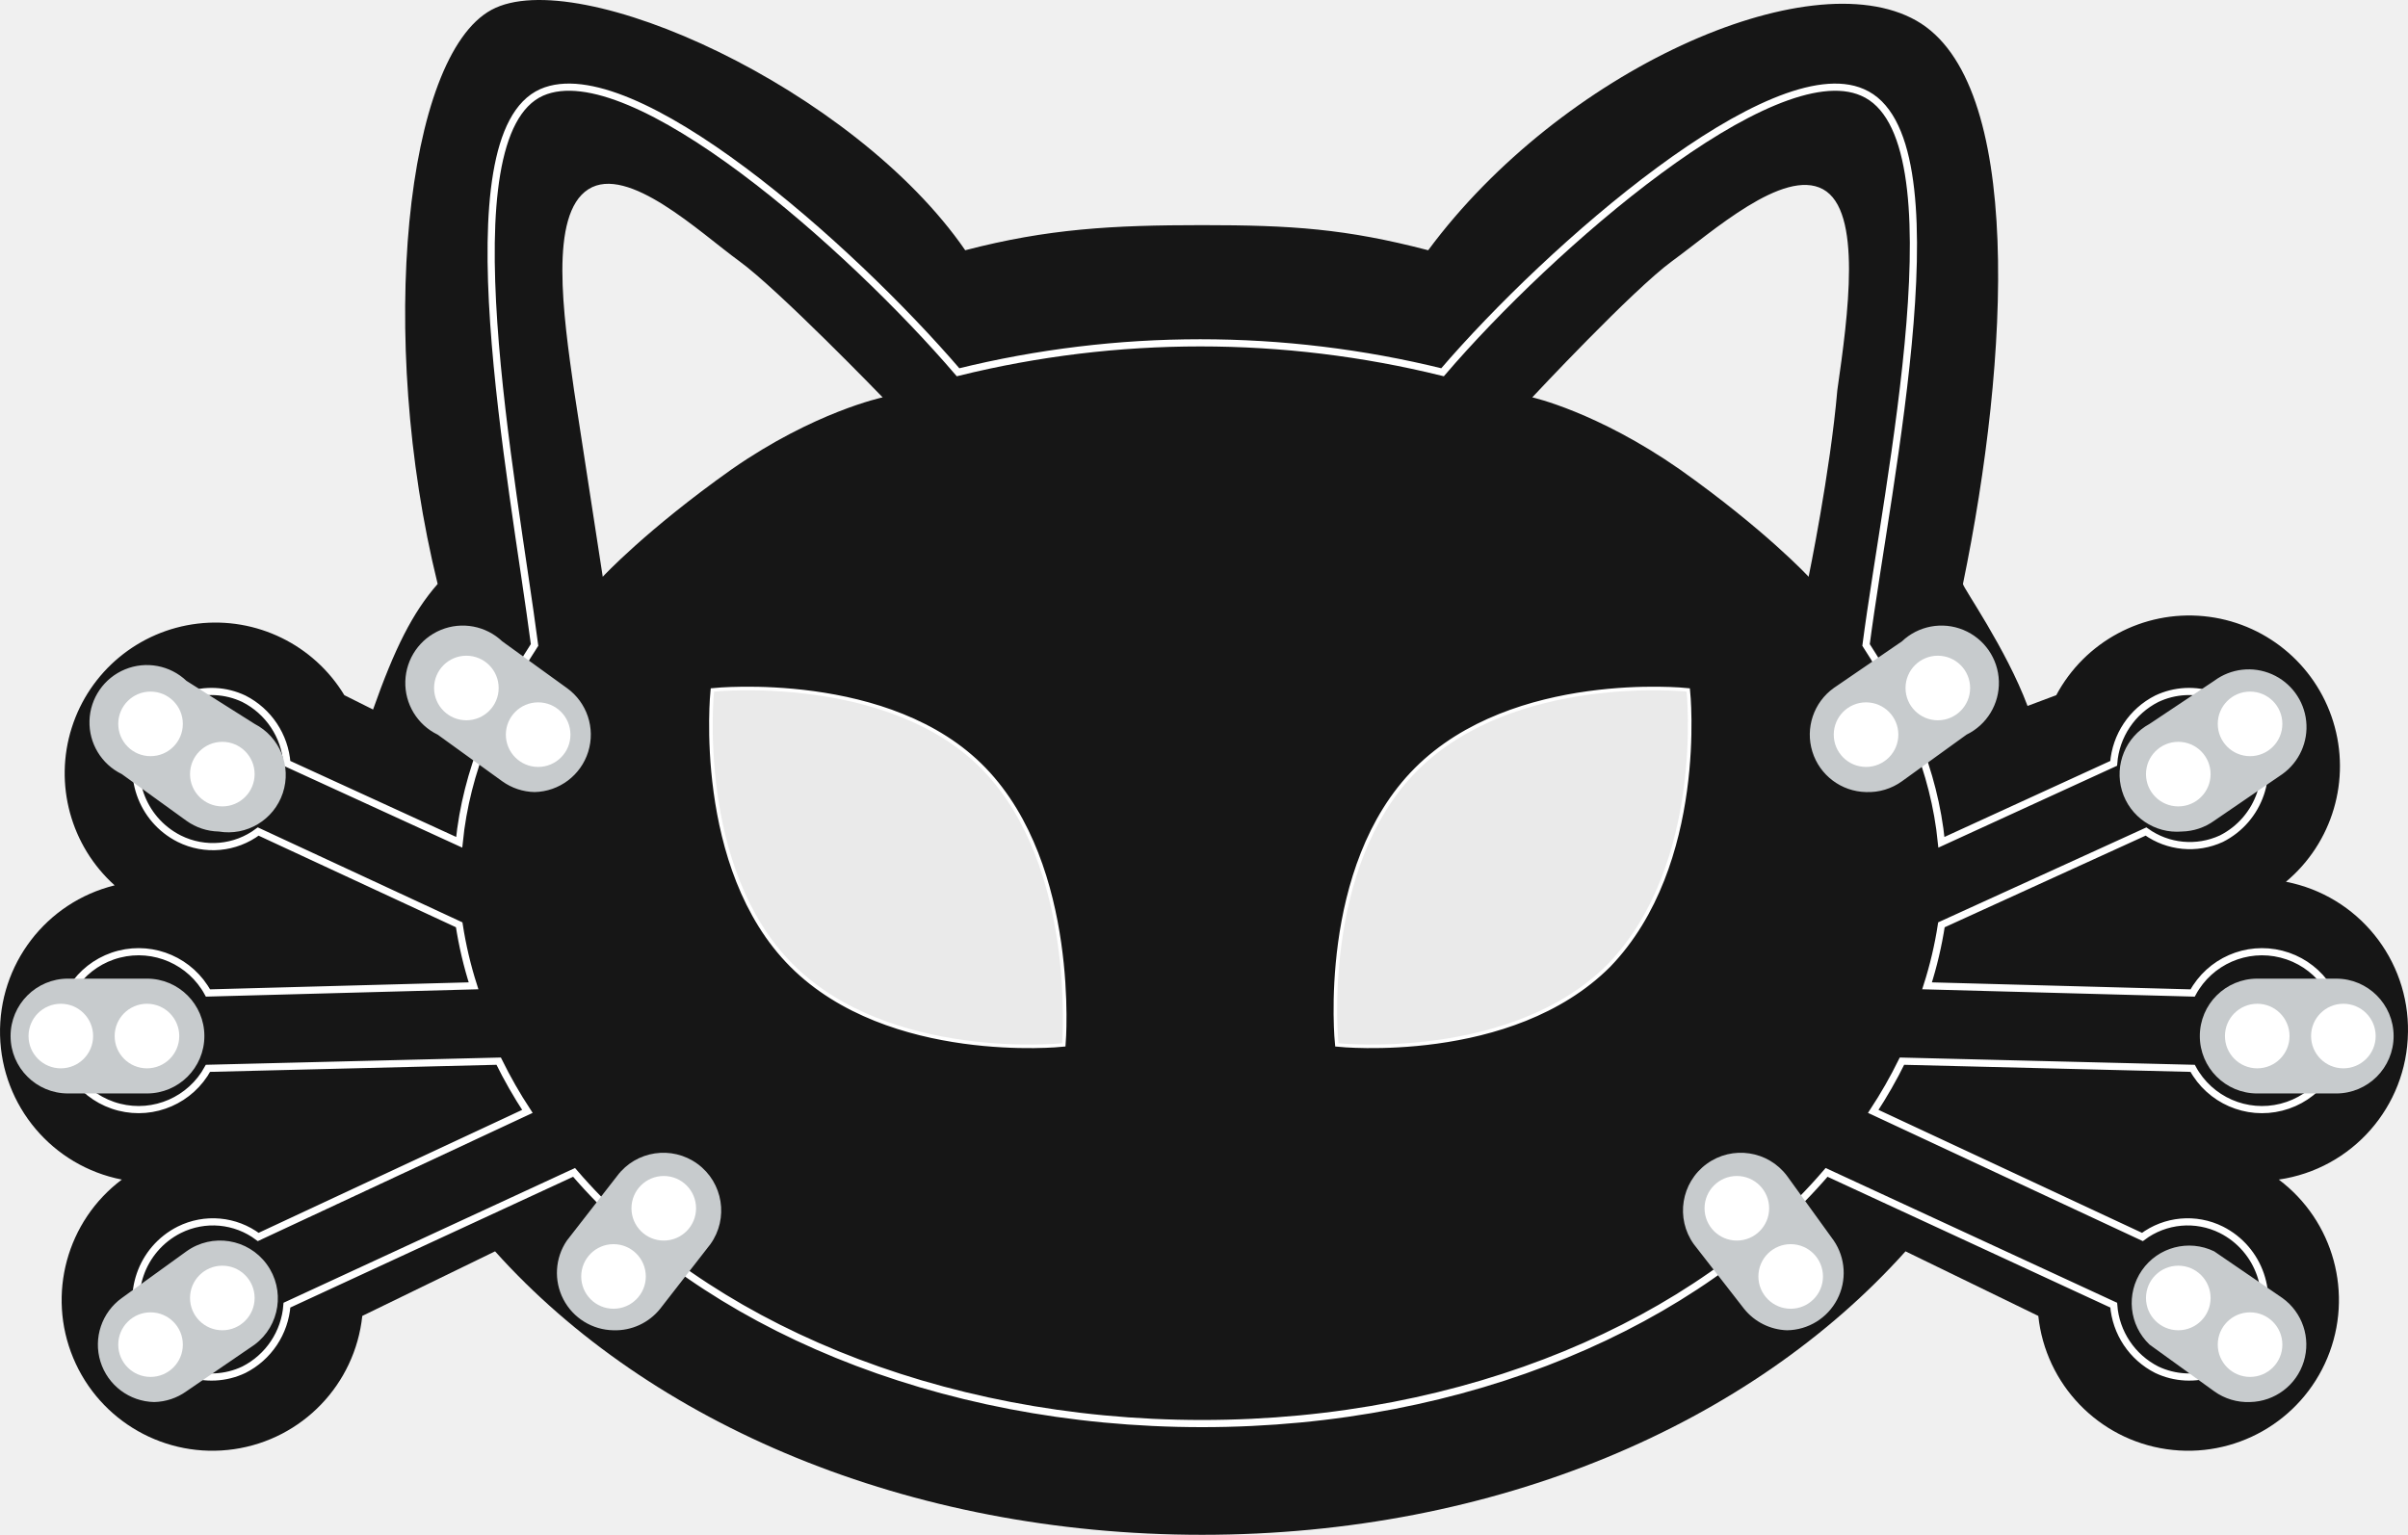
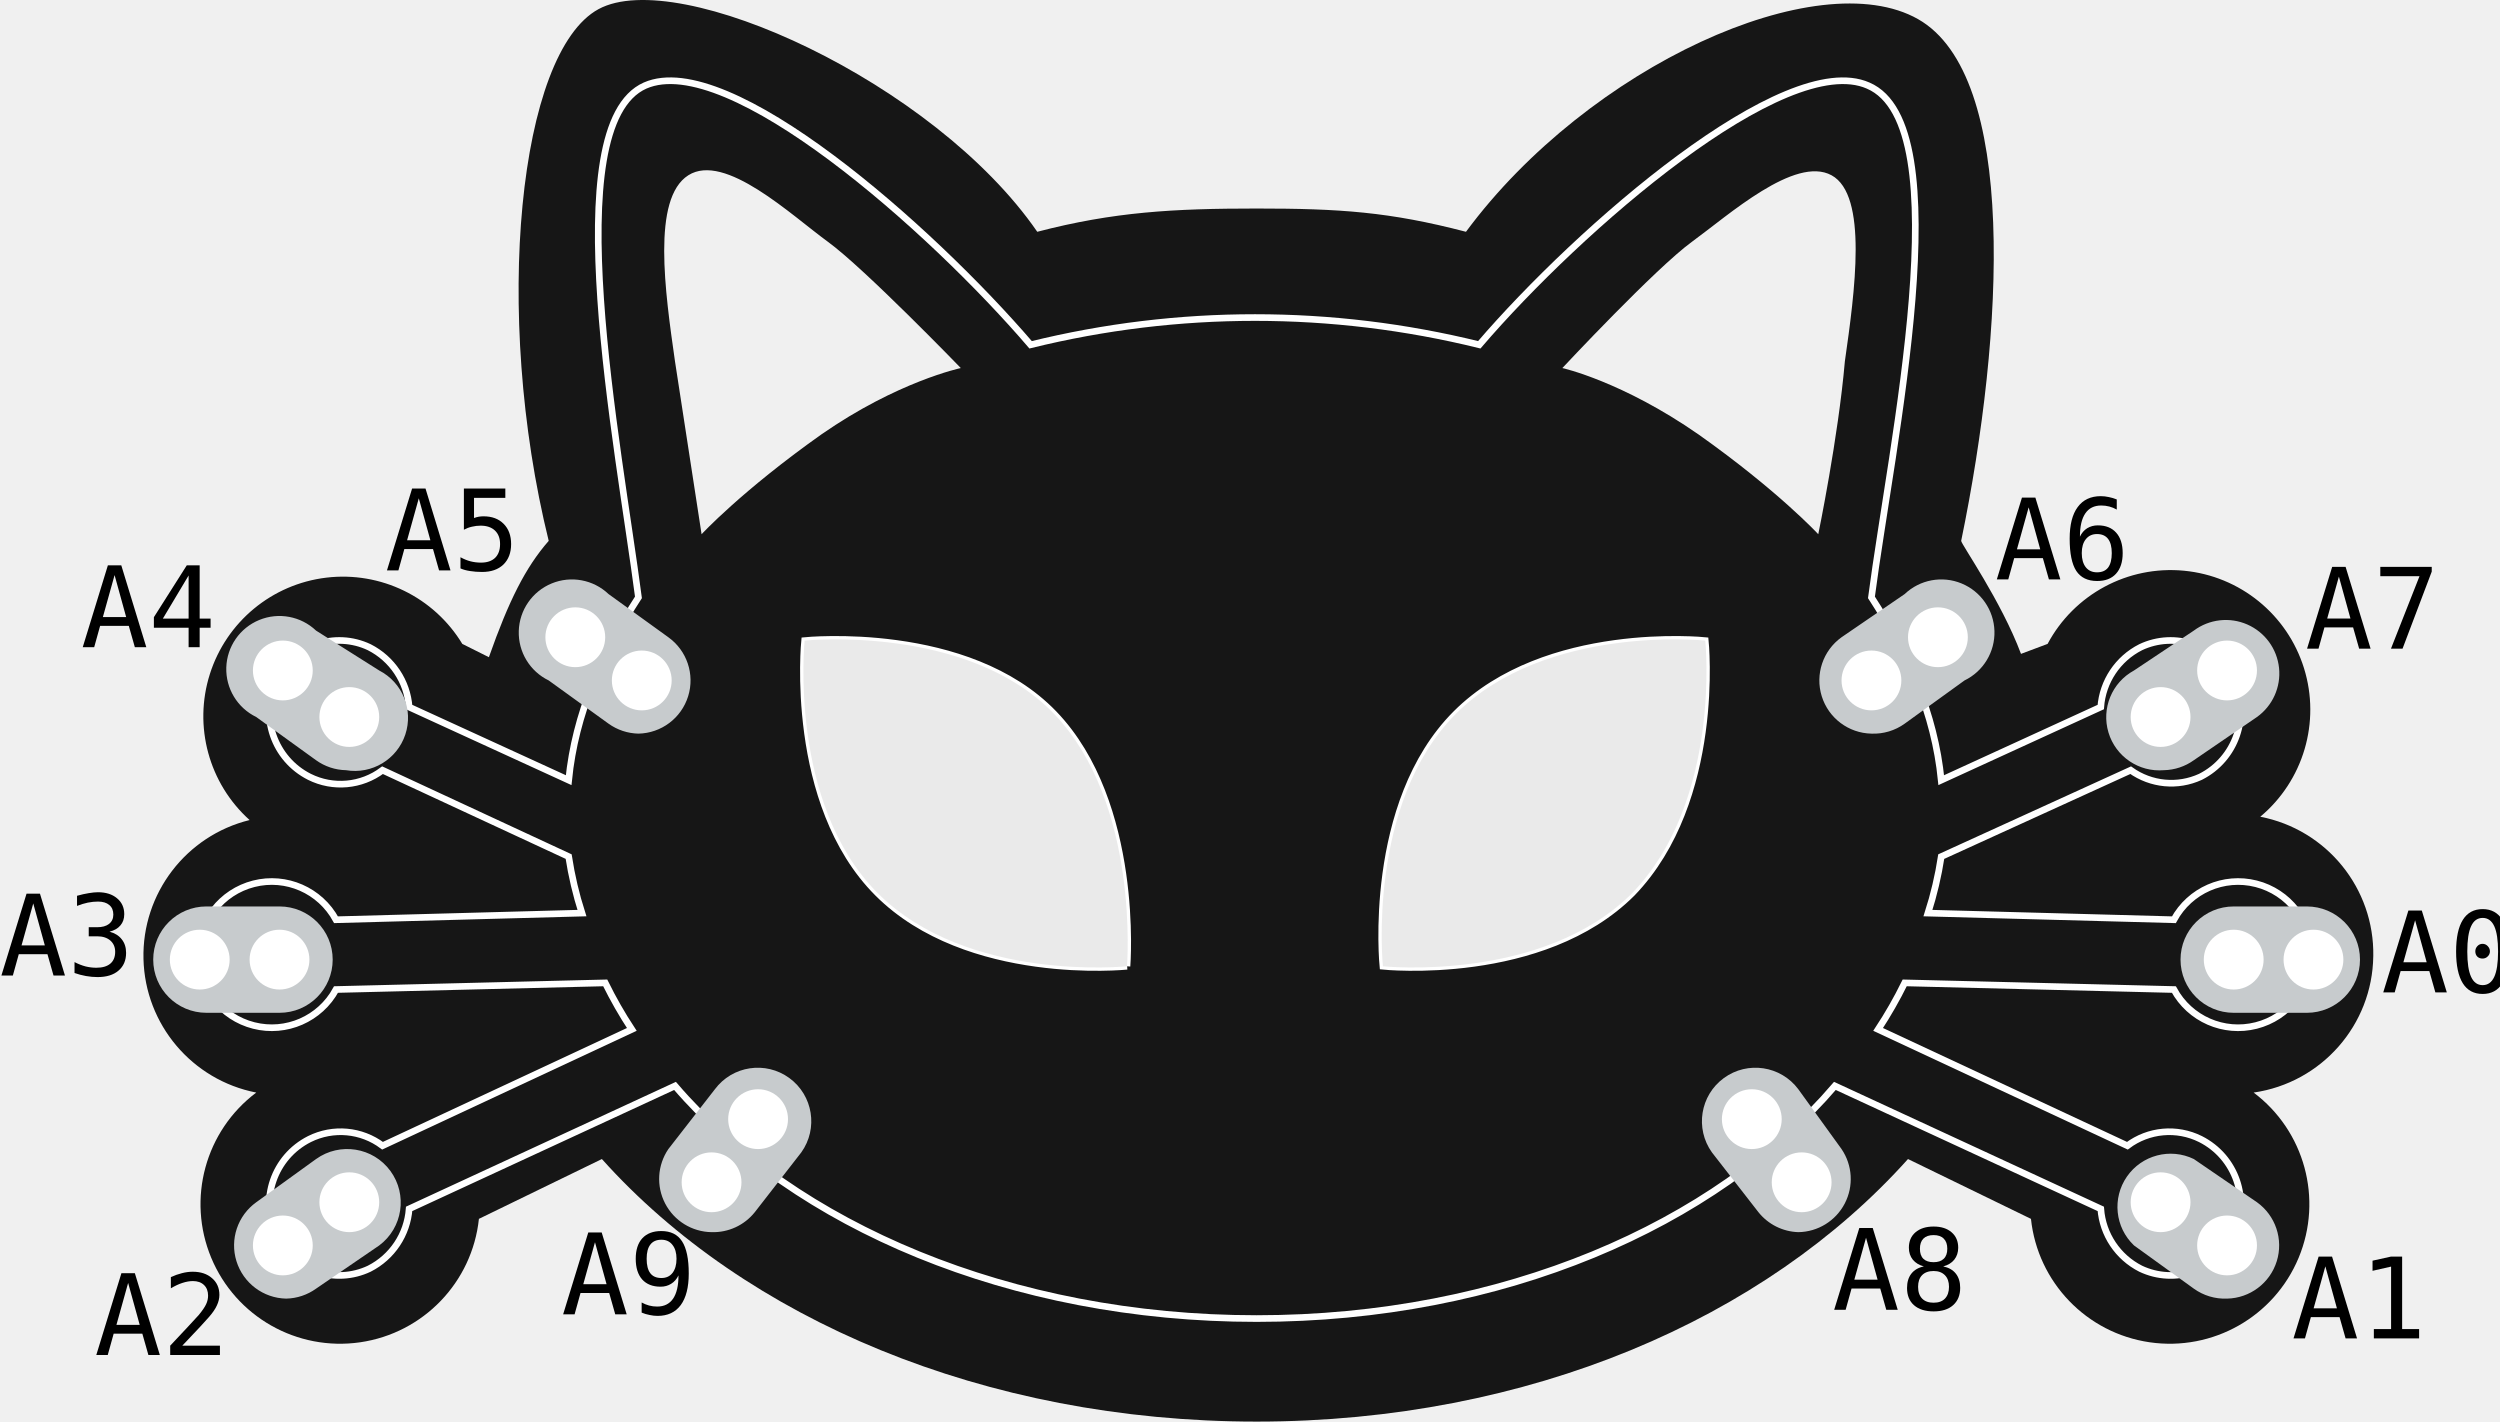
- <svg xmlns="http://www.w3.org/2000/svg" id="Layer_1" data-name="Layer 1" viewBox="0 0 264.85 168.846" version="1.1" width="264.85" height="168.846">
+ <svg xmlns="http://www.w3.org/2000/svg" id="Layer_1" data-name="Layer 1" viewBox="0 0 296.932 168.846" version="1.1" width="296.932" height="168.846">
  <defs id="defs4487">
    <style id="style4485">.cls-3{fill:#eaeaea}.cls-4{fill:#c7cbcd}.cls-5{fill:#fff}</style>
  </defs>
-   <path d="M 264.847,113.583 A 16.579,16.579 0 0 0 251.426,97.004 16.579,16.579 0 1 0 226.163,76.478 l -3.158,1.184 c -2.368,-6.316 -7.105,-13.026 -7.105,-13.421 5.132,-24.868 6.711,-55.263 -5.132,-61.974 -11.842,-6.711 -39.079,5.526 -53.684,25.263 -9.079,-2.368 -15,-2.763 -24.868,-2.763 -9.868,0 -16.974,0.395 -26.053,2.763 C 93.926,9.767 63.532,-4.049 54.058,1.083 c -9.474,5.132 -12.632,35.921 -5.921,63.158 -2.763,3.158 -4.737,7.105 -7.105,13.816 l -3.158,-1.579 a 16.579,16.579 0 1 0 -25.263,20.921 16.579,16.579 0 0 0 0.789,32.368 16.579,16.579 0 1 0 26.447,15 l 14.605,-7.105 c 16.974,18.947 45.395,31.184 77.763,31.184 32.368,0 60.395,-12.237 77.368,-31.184 l 14.605,7.105 a 16.579,16.579 0 1 0 26.447,-15 16.579,16.579 0 0 0 14.21,-16.184 z M 80.505,51.609 c -9.474,6.711 -14.211,11.842 -14.211,11.842 l -3.158,-20.526 c -1.184,-8.289 -2.763,-19.342 1.579,-22.105 4.342,-2.763 12.237,4.737 16.579,7.895 4.342,3.158 15.789,15 15.789,15 0,0 -7.5,1.579 -16.579,7.895 z m 121.579,-8.684 c -0.789,9.079 -3.158,20.526 -3.158,20.526 0,0 -4.737,-5.132 -14.211,-11.842 -9.079,-6.316 -16.184,-7.895 -16.184,-7.895 0,0 11.053,-11.842 15.395,-15 4.342,-3.158 12.237,-10.263 16.579,-7.895 4.342,2.368 2.763,13.816 1.579,22.105 z" id="path4489" style="fill:#161616;stroke-width:0.395" />
-   <path stroke-miterlimit="10" d="m 241.163,117.53 a 8.684,8.684 0 1 0 0,-8.289 l -29.21,-0.789 a 43.816,43.816 0 0 0 1.579,-6.711 l 22.5,-10.263 a 8.289,8.289 0 0 0 8.289,0.789 8.684,8.684 0 0 0 3.947,-11.447 8.289,8.289 0 0 0 -11.053,-3.947 8.684,8.684 0 0 0 -4.737,7.105 l -18.947,8.684 c -0.789,-7.895 -3.947,-15 -8.289,-21.71 2.368,-18.158 10.658,-56.053 -0.395,-60.789 -9.868,-4.342 -34.342,16.974 -46.184,30.789 a 111.316,111.316 0 0 0 -53.289,0 C 93.532,27.136 69.453,5.82 59.584,10.162 c -10.658,4.737 -3.158,42.632 -0.789,60.789 -4.342,6.711 -7.5,13.816 -8.289,21.71 l -18.947,-8.684 a 8.684,8.684 0 0 0 -4.737,-7.105 8.289,8.289 0 0 0 -11.053,3.947 8.684,8.684 0 0 0 3.947,11.447 8.289,8.289 0 0 0 8.684,-0.789 l 22.105,10.263 a 43.816,43.816 0 0 0 1.579,6.711 l -29.21,0.789 a 8.684,8.684 0 1 0 0,8.289 l 31.974,-0.789 a 51.316,51.316 0 0 0 3.158,5.526 l -29.605,13.816 a 8.289,8.289 0 0 0 -8.684,-0.789 8.684,8.684 0 0 0 -3.947,11.447 8.289,8.289 0 0 0 11.053,3.947 8.684,8.684 0 0 0 4.737,-7.105 l 31.579,-14.605 c 14.211,16.579 39.868,27.632 69.079,27.632 29.21,0 54.474,-11.053 68.684,-27.632 l 31.579,14.605 a 8.684,8.684 0 0 0 4.737,7.105 8.289,8.289 0 0 0 11.053,-3.947 8.684,8.684 0 0 0 -3.947,-11.447 8.289,8.289 0 0 0 -8.684,0.789 l -29.605,-13.816 a 51.316,51.316 0 0 0 3.158,-5.526 z m 7.5,-7.105 a 3.158,3.158 0 1 1 -3.158,3.158 3.158,3.158 0 0 1 3.158,-3.158 z M 239.584,81.609 a 3.158,3.158 0 0 1 3.947,1.579 3.158,3.158 0 0 1 -1.579,3.947 3.158,3.158 0 0 1 -3.947,-1.579 3.158,3.158 0 0 1 1.579,-3.947 z m -213.552,3.947 a 3.158,3.158 0 0 1 -3.947,1.579 3.158,3.158 0 0 1 -1.579,-3.947 3.158,3.158 0 0 1 3.947,-1.579 3.158,3.158 0 0 1 1.579,3.947 z M 15.769,116.741 a 3.158,3.158 0 1 1 2.763,-3.158 3.158,3.158 0 0 1 -2.763,3.158 z m 8.684,28.816 a 3.158,3.158 0 0 1 -3.947,-1.184 3.158,3.158 0 0 1 1.579,-3.947 3.158,3.158 0 0 1 3.947,1.184 3.158,3.158 0 0 1 -1.579,3.947 z M 116.821,114.767 c 0,0 -18.947,1.974 -29.605,-8.684 C 76.558,95.425 78.532,76.083 78.532,76.083 c 0,0 19.342,-1.974 29.605,8.684 10.263,10.658 8.684,30 8.684,30 z m 60,-8.684 c -10.658,10.658 -29.605,8.684 -29.605,8.684 0,0 -1.974,-19.342 8.684,-30 10.658,-10.658 29.605,-8.684 29.605,-8.684 0,0 1.974,18.947 -8.684,30 z m 61.184,35.526 a 3.158,3.158 0 0 1 3.947,-1.184 3.158,3.158 0 0 1 1.579,3.947 3.158,3.158 0 0 1 -3.947,1.184 3.158,3.158 0 0 1 -1.579,-3.947 z" id="path4491" style="fill:none;stroke:#ffffff;stroke-width:0.789;stroke-miterlimit:10" />
-   <path d="m 116.821,114.767 c 0,0 -18.947,1.974 -29.605,-8.684 C 76.558,95.425 78.532,76.083 78.532,76.083 c 0,0 19.342,-1.974 29.605,8.684 10.263,10.658 8.684,30 8.684,30 z m 60,-8.684 c -10.658,10.658 -29.605,8.684 -29.605,8.684 0,0 -1.974,-19.342 8.684,-30 10.658,-10.658 29.605,-8.684 29.605,-8.684 0,0 1.974,18.947 -8.684,30 z" class="cls-3" id="path4493" style="fill:#eaeaea;stroke-width:0.395" />
-   <path d="m 247.479,154.241 a 6.316,6.316 0 0 1 -3.947,-1.184 l -7.105,-5.132 a 6.316,6.316 0 0 1 7.105,-10.263 l 7.5,5.132 a 6.316,6.316 0 0 1 -3.553,11.447 z m -50.921,-7.895 a 6.316,6.316 0 0 1 -4.737,-2.368 l -5.526,-7.105 a 6.356,6.356 0 0 1 10.263,-7.5 l 5.132,7.105 a 6.316,6.316 0 0 1 -5.132,9.868 z m 43.421,-54.868 a 6.316,6.316 0 0 1 -3.553,-11.842 l 7.105,-4.737 a 6.356,6.356 0 1 1 7.5,10.263 l -7.5,5.132 a 6.316,6.316 0 0 1 -3.553,1.184 z m -34.737,-4.342 a 6.316,6.316 0 0 1 -3.553,-11.447 l 7.5,-5.132 a 6.316,6.316 0 1 1 7.105,10.263 l -7.105,5.132 a 6.316,6.316 0 0 1 -3.947,1.184 z m 51.71,33.158 h -8.684 a 6.316,6.316 0 1 1 0,-12.632 h 8.684 a 6.316,6.316 0 0 1 0,12.632 z M 16.953,154.241 a 6.316,6.316 0 0 0 3.553,-1.184 l 7.5,-5.132 a 6.356,6.356 0 0 0 -7.5,-10.263 l -7.105,5.132 a 6.316,6.316 0 0 0 3.553,11.447 z m 50.526,-7.895 a 6.316,6.316 0 0 0 5.132,-2.368 l 5.526,-7.105 a 6.356,6.356 0 0 0 -10.263,-7.5 l -5.526,7.105 a 6.316,6.316 0 0 0 5.132,9.868 z M 24.058,91.478 a 6.316,6.316 0 0 0 3.947,-11.842 l -7.5,-4.737 a 6.316,6.316 0 1 0 -7.105,10.263 l 7.105,5.132 a 6.316,6.316 0 0 0 3.553,1.184 z m 34.737,-4.342 a 6.316,6.316 0 0 0 3.553,-11.447 l -7.105,-5.132 a 6.316,6.316 0 1 0 -7.105,10.263 l 7.105,5.132 a 6.316,6.316 0 0 0 3.553,1.184 z M 7.479,120.293 H 16.163 a 6.316,6.316 0 0 0 0,-12.632 H 7.479 a 6.316,6.316 0 1 0 0,12.632 z" class="cls-4" id="path4495" style="fill:#c7cbcd;stroke-width:0.395" />
-   <g id="A3" transform="matrix(0.3947363,0,0,0.3947363,-16.20499,-64.04852)">
+   <path d="M 281.882,113.583 A 16.579,16.579 0 0 0 268.461,97.004 16.579,16.579 0 1 0 243.198,76.478 l -3.158,1.184 c -2.368,-6.316 -7.105,-13.026 -7.105,-13.421 5.132,-24.868 6.711,-55.263 -5.132,-61.974 -11.842,-6.711 -39.079,5.526 -53.684,25.263 -9.079,-2.368 -15,-2.763 -24.868,-2.763 -9.868,0 -16.974,0.395 -26.053,2.763 C 110.961,9.767 80.567,-4.049 71.093,1.083 61.619,6.215 58.461,37.004 65.172,64.241 c -2.763,3.158 -4.737,7.105 -7.105,13.816 l -3.158,-1.579 a 16.579,16.579 0 1 0 -25.263,20.921 16.579,16.579 0 0 0 0.789,32.368 16.579,16.579 0 1 0 26.447,15 l 14.605,-7.105 c 16.974,18.947 45.395,31.184 77.763,31.184 32.368,0 60.395,-12.237 77.368,-31.184 l 14.605,7.105 a 16.579,16.579 0 1 0 26.447,-15 16.579,16.579 0 0 0 14.21,-16.184 z M 97.54,51.609 c -9.474,6.711 -14.211,11.842 -14.211,11.842 l -3.158,-20.526 c -1.184,-8.289 -2.763,-19.342 1.579,-22.105 4.342,-2.763 12.237,4.737 16.579,7.895 4.342,3.158 15.789,15 15.789,15 0,0 -7.5,1.579 -16.579,7.895 z m 121.579,-8.684 c -0.789,9.079 -3.158,20.526 -3.158,20.526 0,0 -4.737,-5.132 -14.211,-11.842 -9.079,-6.316 -16.184,-7.895 -16.184,-7.895 0,0 11.053,-11.842 15.395,-15 4.342,-3.158 12.237,-10.263 16.579,-7.895 4.342,2.368 2.763,13.816 1.579,22.105 z" id="path4489" style="fill:#161616;stroke-width:0.395" />
+   <path stroke-miterlimit="10" d="m 258.198,117.53 a 8.684,8.684 0 1 0 0,-8.289 l -29.21,-0.789 a 43.816,43.816 0 0 0 1.579,-6.711 l 22.5,-10.263 a 8.289,8.289 0 0 0 8.289,0.789 8.684,8.684 0 0 0 3.947,-11.447 8.289,8.289 0 0 0 -11.053,-3.947 8.684,8.684 0 0 0 -4.737,7.105 l -18.947,8.684 c -0.789,-7.895 -3.947,-15 -8.289,-21.71 2.368,-18.158 10.658,-56.053 -0.395,-60.789 -9.868,-4.342 -34.342,16.974 -46.184,30.789 a 111.316,111.316 0 0 0 -53.289,0 C 110.566,27.136 86.488,5.82 76.619,10.162 c -10.658,4.737 -3.158,42.632 -0.789,60.789 -4.342,6.711 -7.5,13.816 -8.289,21.71 l -18.947,-8.684 a 8.684,8.684 0 0 0 -4.737,-7.105 8.289,8.289 0 0 0 -11.053,3.947 8.684,8.684 0 0 0 3.947,11.447 8.289,8.289 0 0 0 8.684,-0.789 l 22.105,10.263 a 43.816,43.816 0 0 0 1.579,6.711 l -29.21,0.789 a 8.684,8.684 0 1 0 0,8.289 l 31.974,-0.789 a 51.316,51.316 0 0 0 3.158,5.526 l -29.605,13.816 a 8.289,8.289 0 0 0 -8.684,-0.789 8.684,8.684 0 0 0 -3.947,11.447 8.289,8.289 0 0 0 11.053,3.947 8.684,8.684 0 0 0 4.737,-7.105 l 31.579,-14.605 c 14.211,16.579 39.868,27.632 69.079,27.632 29.21,0 54.474,-11.053 68.684,-27.632 l 31.579,14.605 a 8.684,8.684 0 0 0 4.737,7.105 8.289,8.289 0 0 0 11.053,-3.947 8.684,8.684 0 0 0 -3.947,-11.447 8.289,8.289 0 0 0 -8.684,0.789 l -29.605,-13.816 a 51.316,51.316 0 0 0 3.158,-5.526 z m 7.5,-7.105 a 3.158,3.158 0 1 1 -3.158,3.158 3.158,3.158 0 0 1 3.158,-3.158 z m -9.079,-28.816 a 3.158,3.158 0 0 1 3.947,1.579 3.158,3.158 0 0 1 -1.579,3.947 3.158,3.158 0 0 1 -3.947,-1.579 3.158,3.158 0 0 1 1.579,-3.947 z m -213.552,3.947 a 3.158,3.158 0 0 1 -3.947,1.579 3.158,3.158 0 0 1 -1.579,-3.947 3.158,3.158 0 0 1 3.947,-1.579 3.158,3.158 0 0 1 1.579,3.947 z M 32.803,116.741 a 3.158,3.158 0 1 1 2.763,-3.158 3.158,3.158 0 0 1 -2.763,3.158 z m 8.684,28.816 a 3.158,3.158 0 0 1 -3.947,-1.184 3.158,3.158 0 0 1 1.579,-3.947 3.158,3.158 0 0 1 3.947,1.184 3.158,3.158 0 0 1 -1.579,3.947 z M 133.856,114.767 c 0,0 -18.947,1.974 -29.605,-8.684 C 93.593,95.425 95.566,76.083 95.566,76.083 c 0,0 19.342,-1.974 29.605,8.684 10.263,10.658 8.684,30 8.684,30 z m 60,-8.684 c -10.658,10.658 -29.605,8.684 -29.605,8.684 0,0 -1.974,-19.342 8.684,-30 10.658,-10.658 29.605,-8.684 29.605,-8.684 0,0 1.974,18.947 -8.684,30 z m 61.184,35.526 a 3.158,3.158 0 0 1 3.947,-1.184 3.158,3.158 0 0 1 1.579,3.947 3.158,3.158 0 0 1 -3.947,1.184 3.158,3.158 0 0 1 -1.579,-3.947 z" id="path4491" style="fill:none;stroke:#ffffff;stroke-width:0.789;stroke-miterlimit:10" />
+   <path d="m 133.856,114.767 c 0,0 -18.947,1.974 -29.605,-8.684 C 93.593,95.425 95.566,76.083 95.566,76.083 c 0,0 19.342,-1.974 29.605,8.684 10.263,10.658 8.684,30 8.684,30 z m 60,-8.684 c -10.658,10.658 -29.605,8.684 -29.605,8.684 0,0 -1.974,-19.342 8.684,-30 10.658,-10.658 29.605,-8.684 29.605,-8.684 0,0 1.974,18.947 -8.684,30 z" class="cls-3" id="path4493" style="fill:#eaeaea;stroke-width:0.395" />
+   <path d="m 264.514,154.241 a 6.316,6.316 0 0 1 -3.947,-1.184 l -7.105,-5.132 a 6.316,6.316 0 0 1 7.105,-10.263 l 7.5,5.132 a 6.316,6.316 0 0 1 -3.553,11.447 z m -50.921,-7.895 a 6.316,6.316 0 0 1 -4.737,-2.368 l -5.526,-7.105 a 6.356,6.356 0 0 1 10.263,-7.5 l 5.132,7.105 a 6.316,6.316 0 0 1 -5.132,9.868 z m 43.421,-54.868 a 6.316,6.316 0 0 1 -3.553,-11.842 l 7.105,-4.737 a 6.356,6.356 0 1 1 7.5,10.263 l -7.5,5.132 a 6.316,6.316 0 0 1 -3.553,1.184 z m -34.737,-4.342 a 6.316,6.316 0 0 1 -3.553,-11.447 l 7.5,-5.132 a 6.316,6.316 0 1 1 7.105,10.263 l -7.105,5.132 a 6.316,6.316 0 0 1 -3.947,1.184 z m 51.71,33.158 h -8.684 a 6.316,6.316 0 1 1 0,-12.632 h 8.684 a 6.316,6.316 0 0 1 0,12.632 z M 33.988,154.241 a 6.316,6.316 0 0 0 3.553,-1.184 l 7.5,-5.132 a 6.356,6.356 0 0 0 -7.5,-10.263 l -7.105,5.132 a 6.316,6.316 0 0 0 3.553,11.447 z m 50.526,-7.895 a 6.316,6.316 0 0 0 5.132,-2.368 l 5.526,-7.105 a 6.356,6.356 0 0 0 -10.263,-7.5 l -5.526,7.105 a 6.316,6.316 0 0 0 5.132,9.868 z M 41.093,91.478 a 6.316,6.316 0 0 0 3.947,-11.842 l -7.5,-4.737 a 6.316,6.316 0 1 0 -7.105,10.263 l 7.105,5.132 a 6.316,6.316 0 0 0 3.553,1.184 z m 34.737,-4.342 a 6.316,6.316 0 0 0 3.553,-11.447 l -7.105,-5.132 a 6.316,6.316 0 1 0 -7.105,10.263 l 7.105,5.132 a 6.316,6.316 0 0 0 3.553,1.184 z M 24.514,120.293 h 8.684 a 6.316,6.316 0 0 0 0,-12.632 h -8.684 a 6.316,6.316 0 1 0 0,12.632 z" class="cls-4" id="path4495" style="fill:#c7cbcd;stroke-width:0.395" />
+   <g id="A3" transform="matrix(0.3947363,0,0,0.3947363,0.8297782,-64.04852)">
    <circle id="circle4497" class="cls-5" r="9" cy="451" cx="58" style="fill:#ffffff" />
    <circle id="circle4499" class="cls-5" r="9" cy="451" cx="82" style="fill:#ffffff" />
  </g>
-   <g id="A2" transform="matrix(0.3947363,0,0,0.3947363,-16.20499,-64.04852)">
+   <g id="A2" transform="matrix(0.3947363,0,0,0.3947363,0.8297782,-64.04852)">
    <circle id="circle4501" class="cls-5" r="9" cy="537" cx="83" style="fill:#ffffff" />
    <circle id="circle4503" class="cls-5" r="9" cy="524" cx="103" style="fill:#ffffff" />
  </g>
-   <g id="A9" transform="matrix(0.3947363,0,0,0.3947363,-16.20499,-64.04852)">
+   <g id="A9" transform="matrix(0.3947363,0,0,0.3947363,0.8297782,-64.04852)">
    <circle id="circle4505" class="cls-5" r="9" cy="518" cx="212" style="fill:#ffffff" />
    <circle id="circle4507" class="cls-5" r="9" cy="499" cx="226" style="fill:#ffffff" />
  </g>
-   <g id="A4" transform="matrix(0.3947363,0,0,0.3947363,-16.20499,-64.04852)">
+   <g id="A4" transform="matrix(0.3947363,0,0,0.3947363,0.8297782,-64.04852)">
    <circle id="circle4509" class="cls-5" r="9" cy="378" cx="103" style="fill:#ffffff" />
    <circle id="circle4511" class="cls-5" r="9" cy="364" cx="83" style="fill:#ffffff" />
  </g>
-   <g id="A5" transform="matrix(0.3947363,0,0,0.3947363,-16.20499,-64.04852)">
+   <g id="A5" transform="matrix(0.3947363,0,0,0.3947363,0.8297782,-64.04852)">
    <circle id="circle4513" class="cls-5" r="9" cy="367" cx="191" style="fill:#ffffff" />
    <circle id="circle4515" class="cls-5" r="9" cy="354" cx="171" style="fill:#ffffff" />
  </g>
-   <g id="A0" transform="matrix(0.3947363,0,0,0.3947363,-16.20499,-64.04852)">
+   <g id="A0" transform="matrix(0.3947363,0,0,0.3947363,0.8297782,-64.04852)">
    <circle id="sdfsdf" class="cls-5" r="9" cy="451" cx="694" style="fill:#ffffff" />
    <circle id="circle4519" class="cls-5" r="9" cy="451" cx="670" style="fill:#ffffff" />
  </g>
-   <g id="A1" transform="matrix(0.3947363,0,0,0.3947363,-16.20499,-64.04852)">
+   <g id="A1" transform="matrix(0.3947363,0,0,0.3947363,0.8297782,-64.04852)">
    <circle id="sdfdsafsdf" class="cls-5" r="9" cy="537" cx="668" style="fill:#ffffff" />
    <circle id="circle4523" class="cls-5" r="9" cy="524" cx="648" style="fill:#ffffff" />
  </g>
-   <g id="A8" transform="matrix(0.3947363,0,0,0.3947363,-16.20499,-64.04852)">
+   <g id="A8" transform="matrix(0.3947363,0,0,0.3947363,0.8297782,-64.04852)">
    <circle id="circle4525" class="cls-5" r="9" cy="518" cx="540" style="fill:#ffffff" />
    <circle id="circle4527" class="cls-5" r="9" cy="499" cx="525" style="fill:#ffffff" />
  </g>
-   <g id="A7" transform="matrix(0.3947363,0,0,0.3947363,-16.20499,-64.04852)">
+   <g id="A7" transform="matrix(0.3947363,0,0,0.3947363,0.8297782,-64.04852)">
    <circle id="circle4529" class="cls-5" r="9" cy="378" cx="648" style="fill:#ffffff" />
    <circle id="circle4531" class="cls-5" r="9" cy="364" cx="668" style="fill:#ffffff" />
  </g>
-   <g id="A6" transform="matrix(0.3947363,0,0,0.3947363,-16.20499,-64.04852)">
+   <g id="A6" transform="matrix(0.3947363,0,0,0.3947363,0.8297782,-64.04852)">
    <circle id="circle4533" class="cls-5" r="9" cy="367" cx="561" style="fill:#ffffff" />
    <circle id="circle4535" class="cls-5" r="9" cy="354" cx="581" style="fill:#ffffff" />
  </g>
+   <text xml:space="preserve" style="font-style:normal;font-variant:normal;font-weight:normal;font-stretch:normal;font-size:40px;line-height:1.25;font-family:consolas;-inkscape-font-specification:consolas;letter-spacing:0px;word-spacing:0px;fill:#000000;fill-opacity:1;stroke:none" x="282.831" y="117.869" id="text4584">
+     <tspan id="tspan4582" x="282.831" y="117.869" style="font-size:13.333px;fill:#000000">A0</tspan>
+   </text>
+   <text xml:space="preserve" style="font-style:normal;font-variant:normal;font-weight:normal;font-stretch:normal;font-size:40px;line-height:1.25;font-family:consolas;-inkscape-font-specification:consolas;letter-spacing:0px;word-spacing:0px;fill:#000000;fill-opacity:1;stroke:none" x="272.17" y="158.97" id="text4584-4">
+     <tspan id="tspan4582-4" x="272.17" y="158.97" style="font-size:13.333px;fill:#000000">A1</tspan>
+   </text>
+   <text xml:space="preserve" style="font-style:normal;font-variant:normal;font-weight:normal;font-stretch:normal;font-size:40px;line-height:1.25;font-family:consolas;-inkscape-font-specification:consolas;letter-spacing:0px;word-spacing:0px;fill:#000000;fill-opacity:1;stroke:none" x="273.78" y="77.049" id="text4584-4-4">
+     <tspan id="tspan4582-4-6" x="273.78" y="77.049" style="font-size:13.333px;fill:#000000">A7</tspan>
+   </text>
+   <text xml:space="preserve" style="font-style:normal;font-variant:normal;font-weight:normal;font-stretch:normal;font-size:40px;line-height:1.25;font-family:consolas;-inkscape-font-specification:consolas;letter-spacing:0px;word-spacing:0px;fill:#000000;fill-opacity:1;stroke:none" x="236.933" y="68.821" id="text4584-4-8">
+     <tspan id="tspan4582-4-7" x="236.933" y="68.821" style="font-size:13.333px;fill:#000000">A6</tspan>
+   </text>
+   <text xml:space="preserve" style="font-style:normal;font-variant:normal;font-weight:normal;font-stretch:normal;font-size:40px;line-height:1.25;font-family:consolas;-inkscape-font-specification:consolas;letter-spacing:0px;word-spacing:0px;fill:#000000;fill-opacity:1;stroke:none" x="217.616" y="155.571" id="text4584-4-82">
+     <tspan id="tspan4582-4-2" x="217.616" y="155.571" style="font-size:13.333px;fill:#000000">A8</tspan>
+   </text>
+   <text xml:space="preserve" style="font-style:normal;font-variant:normal;font-weight:normal;font-stretch:normal;font-size:40px;line-height:1.25;font-family:consolas;-inkscape-font-specification:consolas;letter-spacing:0px;word-spacing:0px;fill:#000000;fill-opacity:1;stroke:none" x="45.725" y="67.748" id="text4584-4-7">
+     <tspan id="tspan4582-4-3" x="45.725" y="67.748" style="font-size:13.333px;fill:#000000">A5</tspan>
+   </text>
+   <text xml:space="preserve" style="font-style:normal;font-variant:normal;font-weight:normal;font-stretch:normal;font-size:40px;line-height:1.25;font-family:consolas;-inkscape-font-specification:consolas;letter-spacing:0px;word-spacing:0px;fill:#000000;fill-opacity:1;stroke:none" x="9.594" y="76.87" id="text4584-4-6">
+     <tspan id="tspan4582-4-1" x="9.594" y="76.87" style="font-size:13.333px;fill:#000000">A4</tspan>
+   </text>
+   <text xml:space="preserve" style="font-style:normal;font-variant:normal;font-weight:normal;font-stretch:normal;font-size:40px;line-height:1.25;font-family:consolas;-inkscape-font-specification:consolas;letter-spacing:0px;word-spacing:0px;fill:#000000;fill-opacity:1;stroke:none" x="-0.065" y="115.863" id="text4584-4-46">
+     <tspan id="tspan4582-4-0" x="-0.065" y="115.863" style="font-size:13.333px;fill:#000000">A3</tspan>
+   </text>
+   <text xml:space="preserve" style="font-style:normal;font-variant:normal;font-weight:normal;font-stretch:normal;font-size:40px;line-height:1.25;font-family:consolas;-inkscape-font-specification:consolas;letter-spacing:0px;word-spacing:0px;fill:#000000;fill-opacity:1;stroke:none" x="11.204" y="160.937" id="text4584-4-5">
+     <tspan id="tspan4582-4-4" x="11.204" y="160.937" style="font-size:13.333px;fill:#000000">A2</tspan>
+   </text>
+   <text xml:space="preserve" style="font-style:normal;font-variant:normal;font-weight:normal;font-stretch:normal;font-size:40px;line-height:1.25;font-family:consolas;-inkscape-font-specification:consolas;letter-spacing:0px;word-spacing:0px;fill:#000000;fill-opacity:1;stroke:none" x="66.652" y="156.108" id="text4584-4-2">
+     <tspan id="tspan4582-4-37" x="66.652" y="156.108" style="font-size:13.333px;fill:#000000">A9</tspan>
+   </text>
</svg>
